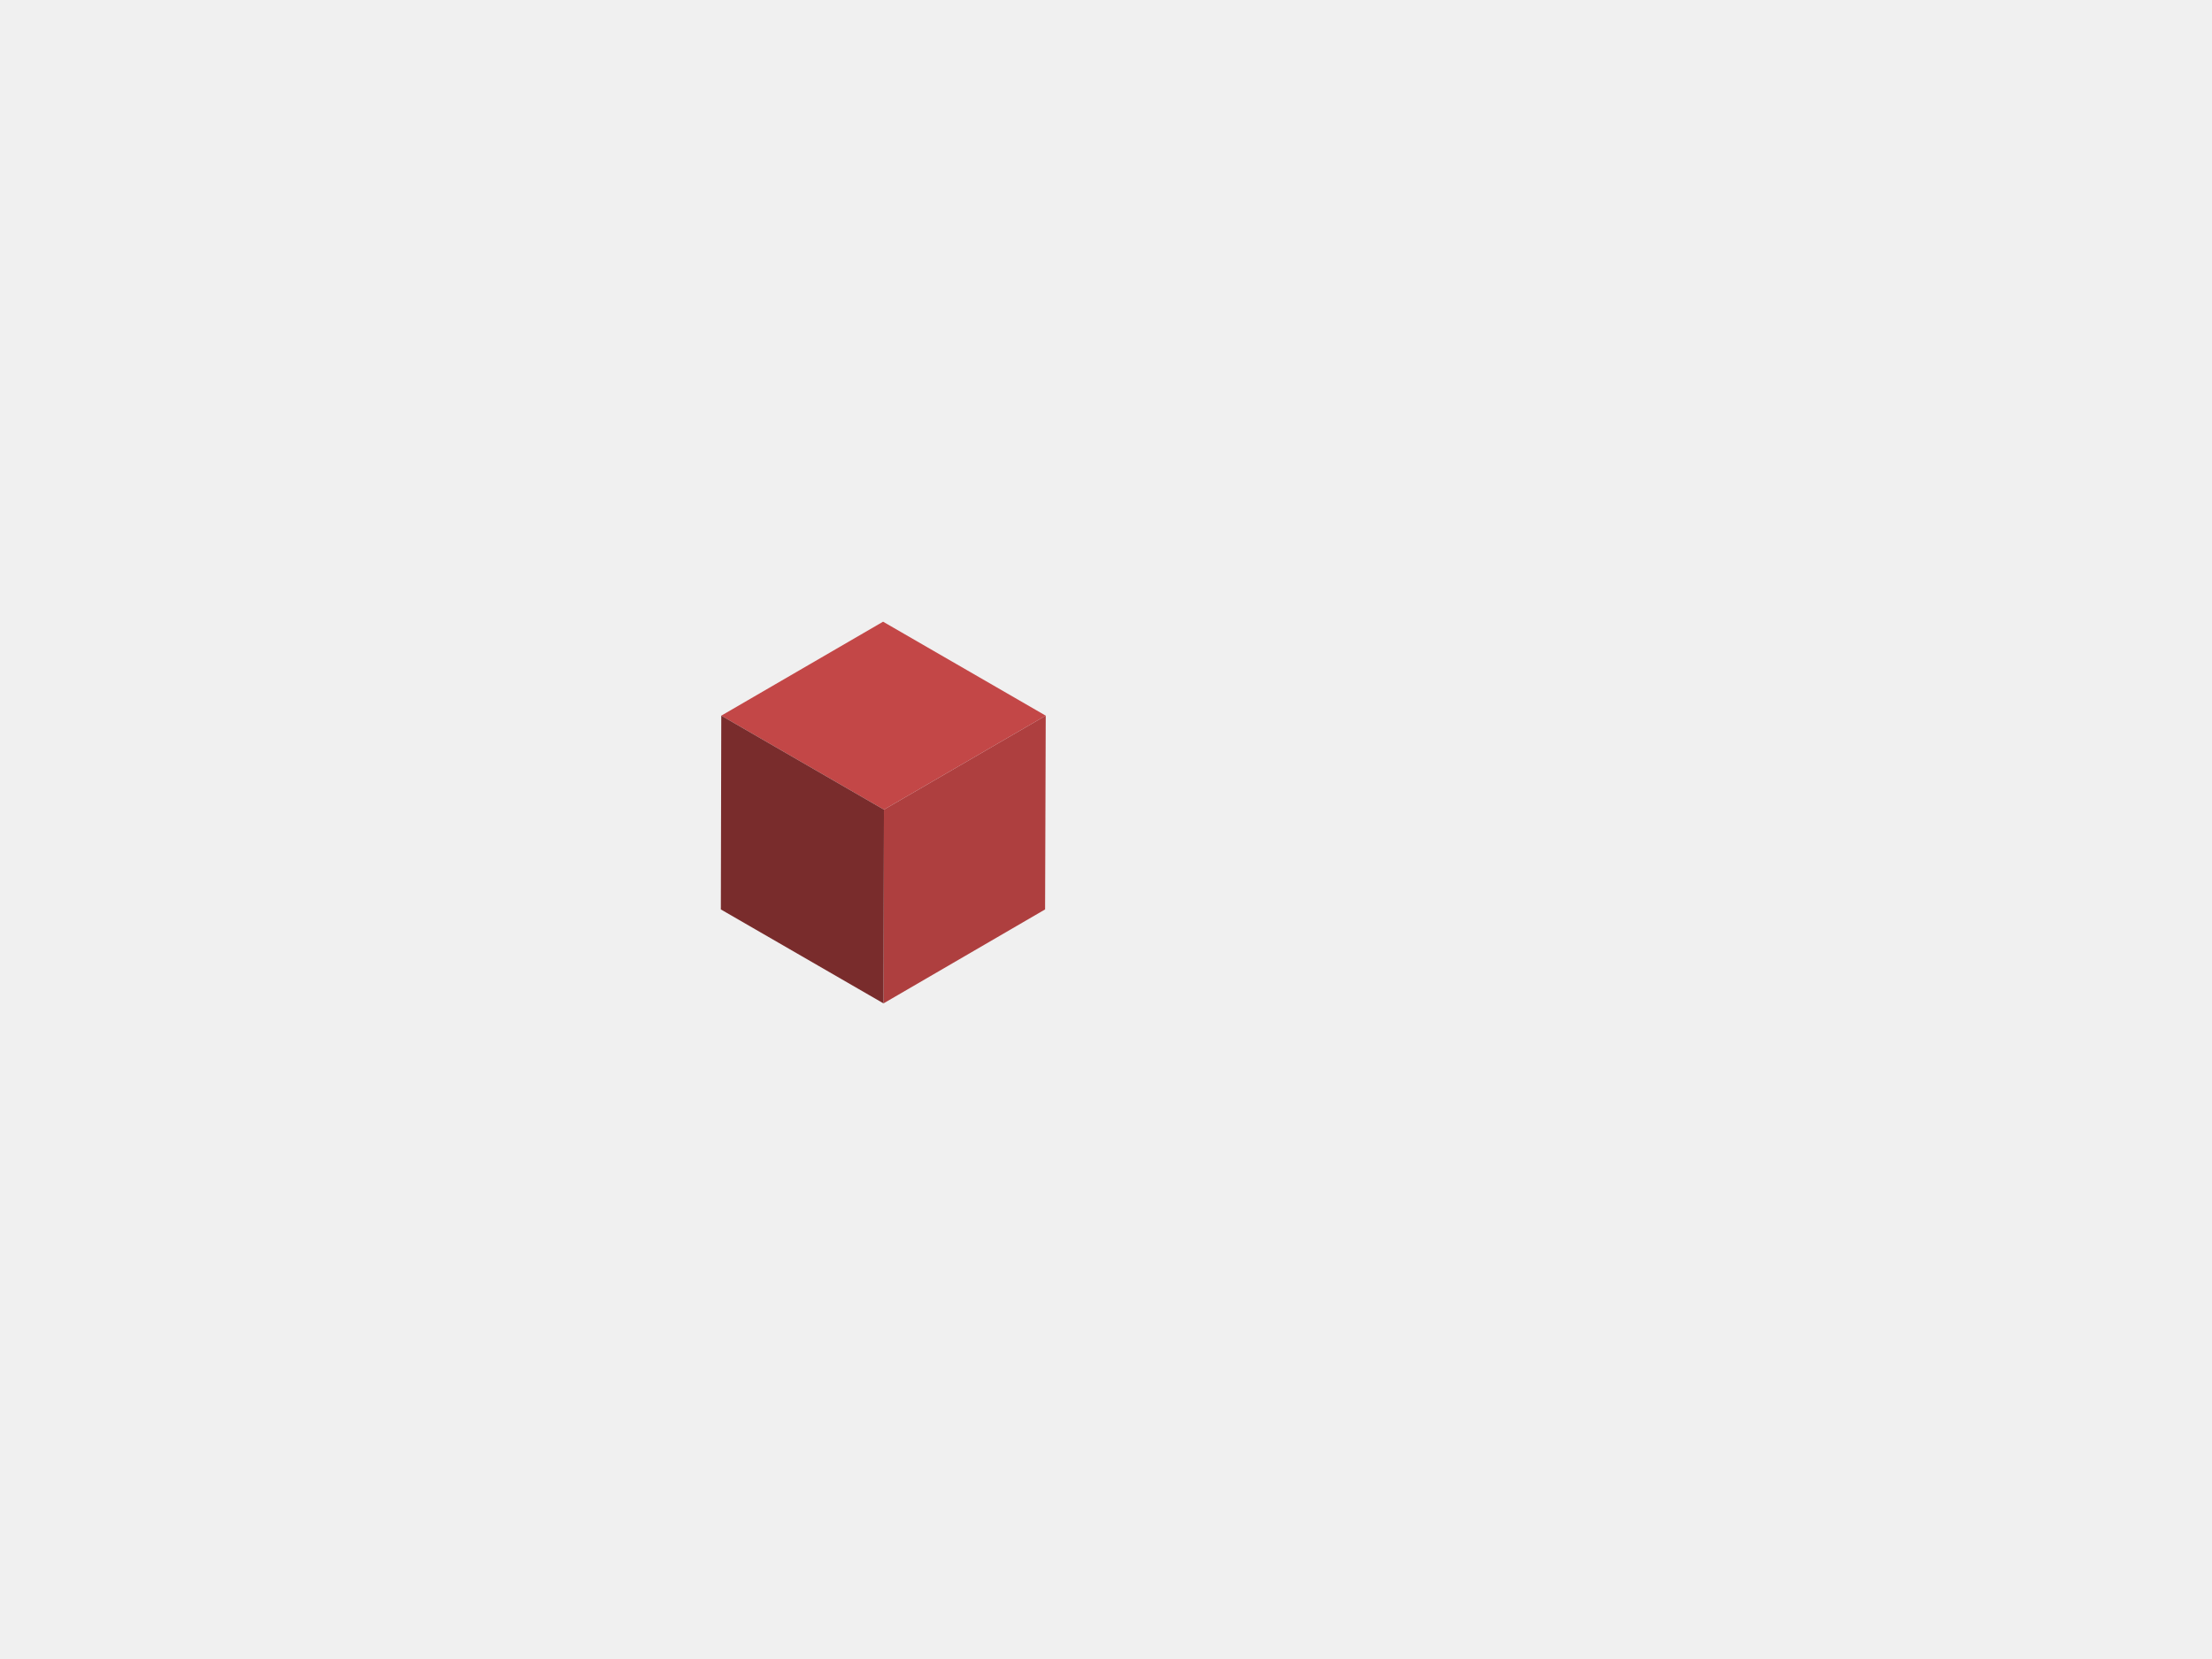
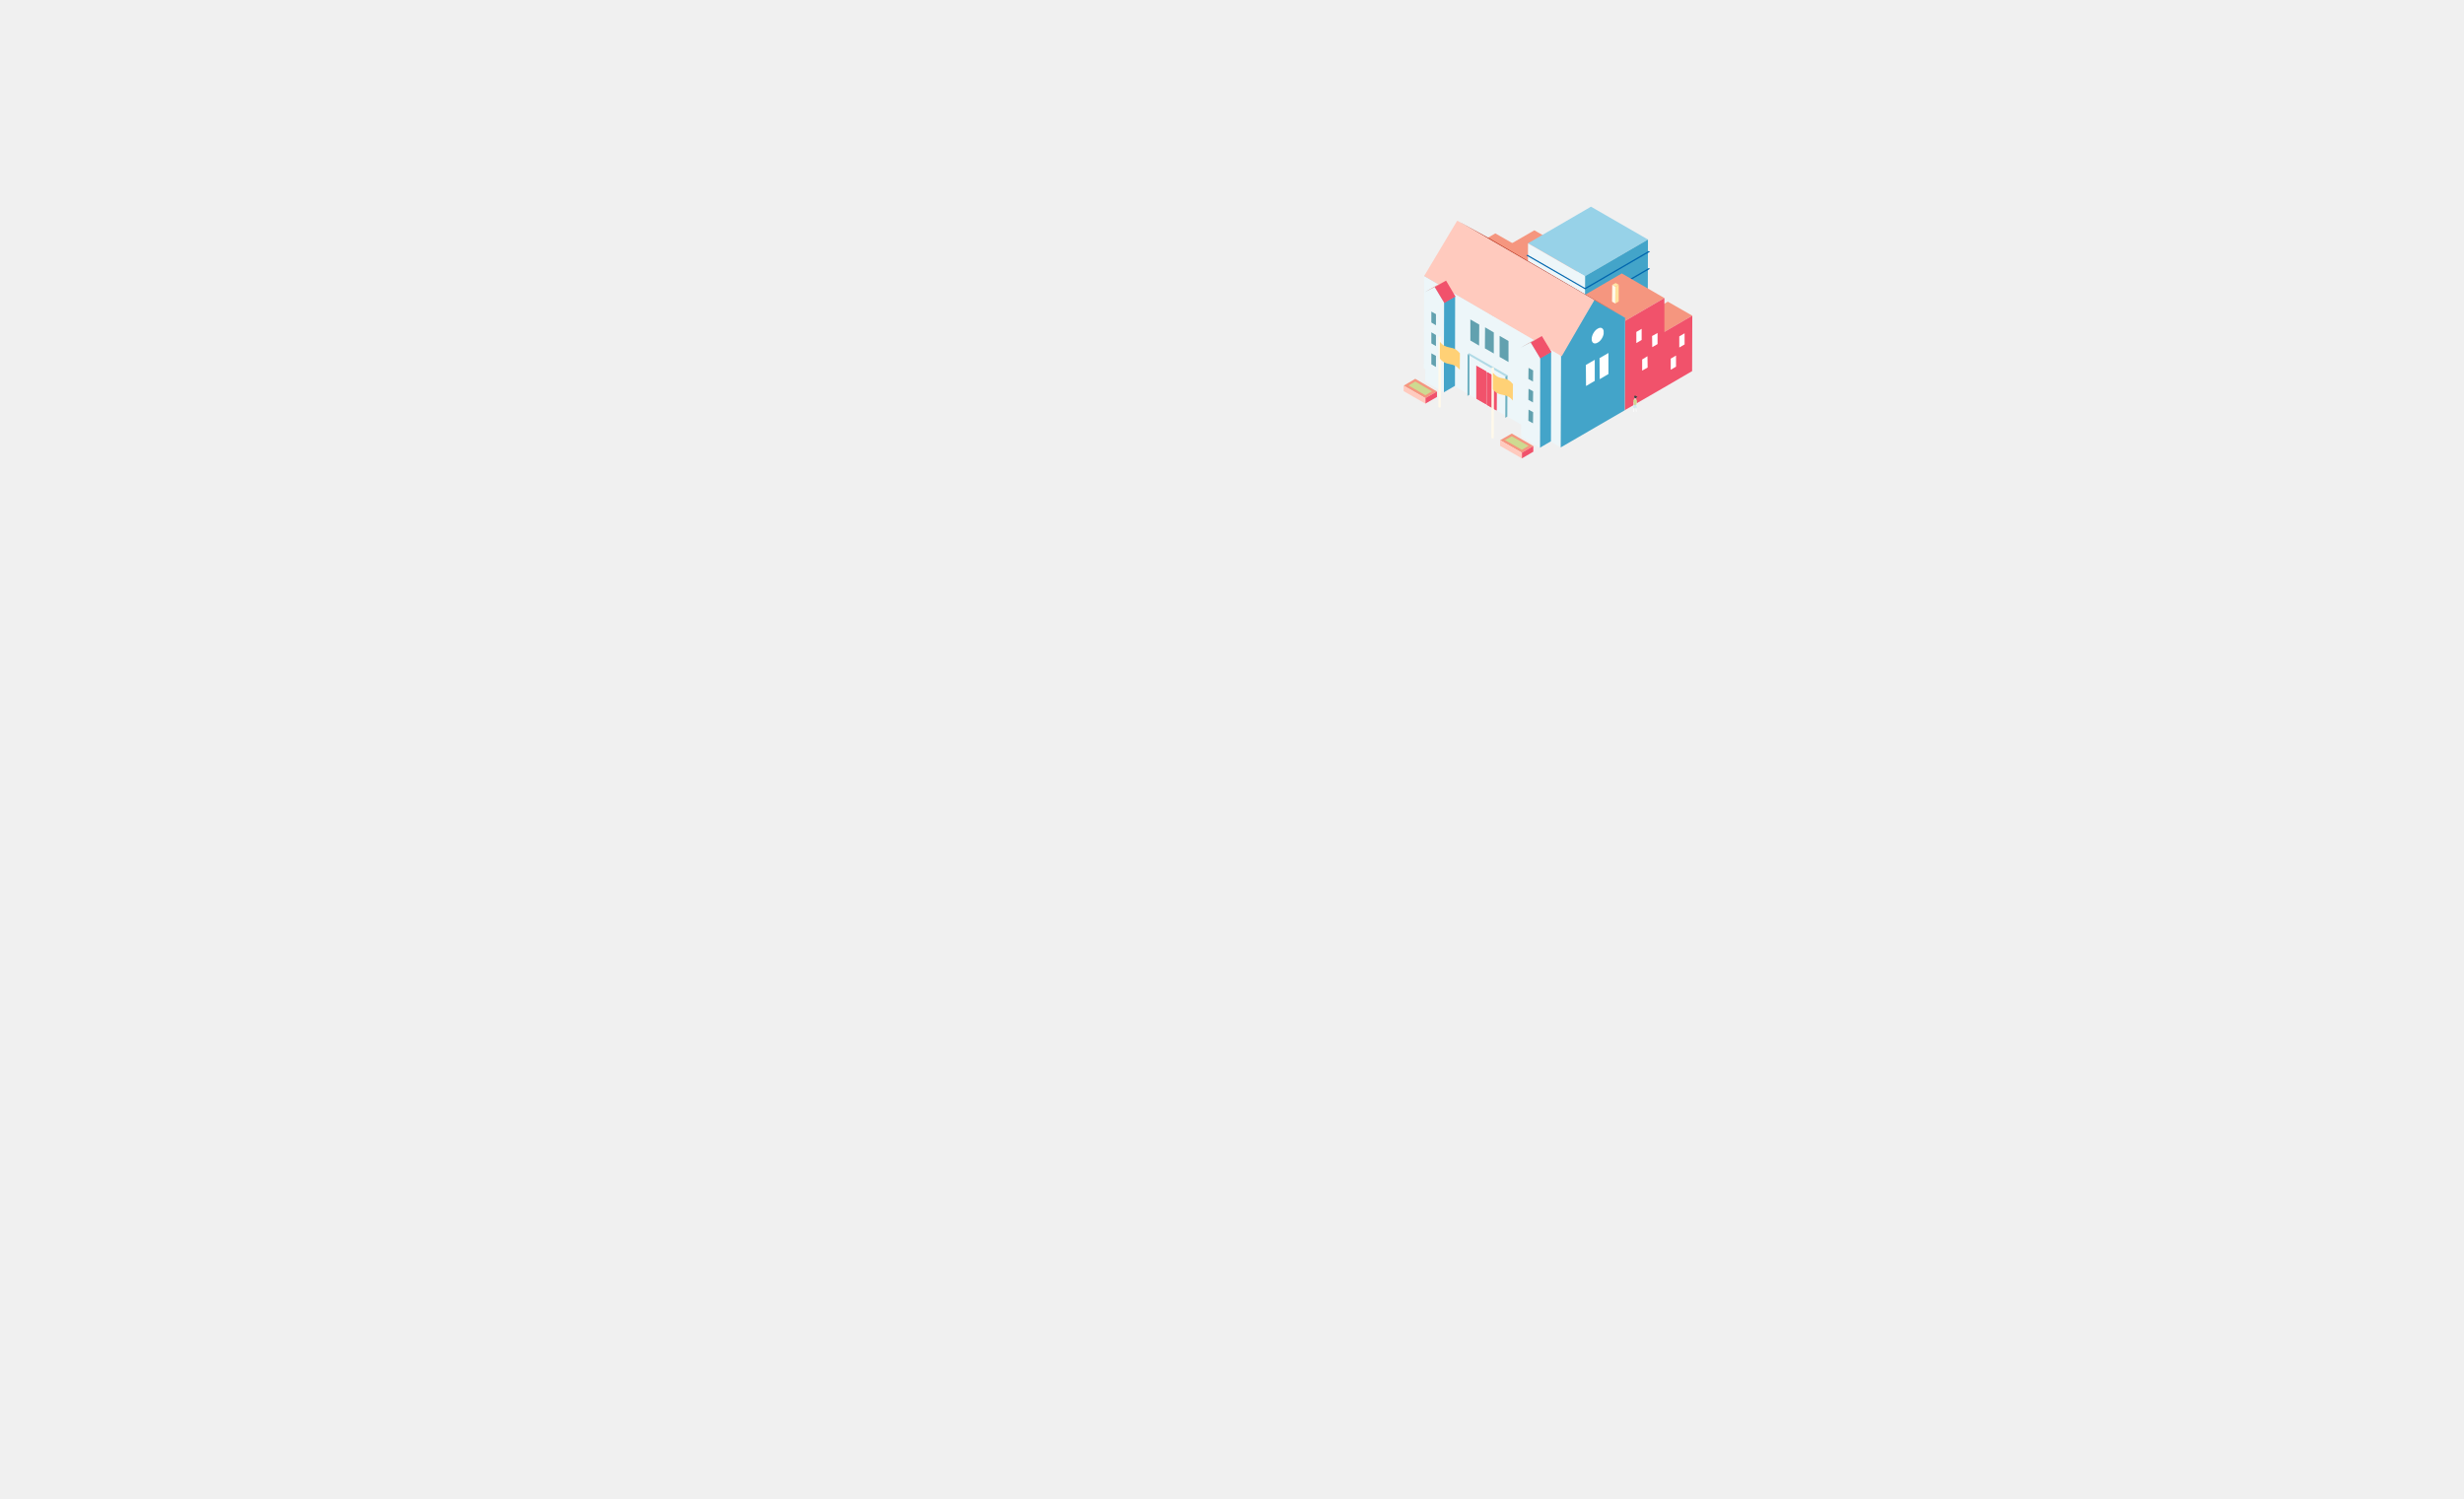
- <svg xmlns="http://www.w3.org/2000/svg" version="1.1" x="0px" y="0px" viewBox="0 0 1024 768" enable-background="new 0 0 1024 768" xml:space="preserve">
-   <g display="inline">
-     <g enable-background="new">
-       <g>
-         <polygon fill="#C34747" points="484.1,331.3 409.2,374.8 333.9,331.3 408.8,287.8" />
-       </g>
-       <g>
-         <polygon fill="#AE3F3F" points="484.1,331.3 483.8,421 409,464.5 409.2,374.8" />
-       </g>
-       <g>
-         <polygon fill="#792C2C" points="409.2,374.8 409,464.5 333.7,421 333.9,331.3" />
-       </g>
-     </g>
-   </g>
-   <g display="inline">
-     <g enable-background="new">
-       <defs>
-         <polygon id="SVGID_11_" enable-background="new" points="258.8,464.4 333.7,420.9 409,464.4 334.1,507.9     " />
-       </defs>
-       <clipPath id="SVGID_12_">
-         <use xlinkHref="#SVGID_11_" overflow="visible" />
-       </clipPath>
-       <g clip-path="url(#SVGID_12_)">
-         <polyline fill="#282828" points="409,464.4 333.7,420.9 258.8,464.4 334.1,507.9 409,464.4" />
-       </g>
-     </g>
-   </g>
+ <svg xmlns="http://www.w3.org/2000/svg" xmlns:xlink="http://www.w3.org/1999/xlink" version="1.1" id="Calque_1" x="0px" y="0px" viewBox="0 0 1440 875.8" enable-background="new 0 0 1440 875.8" xml:space="preserve">
+   <polygon fill="#F5967F" points="888.2,144.6 871.4,154.4 857.1,146.2 873.9,136.4 " />
+   <polygon fill="#F6A28F" points="888.2,144.6 888.1,177 871.3,186.7 871.4,154.4 " />
+   <polygon fill="#FEF4F2" points="871.4,154.4 871.3,186.7 857,178.5 857.1,146.2 " />
+   <polygon fill="#F5967F" points="921.6,148.9 898.4,162.4 873.5,148 896.7,134.6 " />
+   <polygon fill="#F6A28F" points="921.6,148.9 921.5,201.1 898.3,214.6 898.4,162.4 " />
+   <polygon fill="#FEF4F2" points="898.4,162.4 898.3,214.6 873.4,200.2 873.5,148 " />
+   <polygon fill="#97D2E8" points="963.1,140 926.3,161.4 893,142.2 929.8,120.8 " />
+   <polygon fill="#43A4C9" points="963.1,140 963,172.6 926.2,194 926.3,161.4 " />
+   <polygon fill="#EDF6F9" points="926.3,161.4 926.2,194 892.9,174.8 893,142.2 " />
+   <g enable-background="new    ">
+     <defs>
+       <polygon id="SVGID_302_" enable-background="new    " points="892,149.3 929.9,127.2 964.3,147.1 926.4,169.1   " />
+     </defs>
+     <clipPath id="SVGID_1_">
+       <use xlink:href="#SVGID_302_" overflow="visible" />
+     </clipPath>
+     <polyline clip-path="url(#SVGID_1_)" fill="#0066AE" points="964.3,147.1 963.5,146.7 926.3,168.3 892.7,148.9 892,149.3    926.4,169.1 964.3,147.1  " />
+   </g>
+   <g enable-background="new    ">
+     <defs>
+       <polygon id="SVGID_301_" enable-background="new    " points="892,159.3 929.9,137.2 964.3,157.1 926.4,179.1   " />
+     </defs>
+     <clipPath id="SVGID_2_">
+       <use xlink:href="#SVGID_301_" overflow="visible" />
+     </clipPath>
+     <polyline clip-path="url(#SVGID_2_)" fill="#0066AE" points="964.3,157.1 963.5,156.7 926.3,178.3 892.7,158.8 892,159.3    926.4,179.1 964.3,157.1  " />
+   </g>
+   <polygon fill="#F5967F" points="989,184.5 972.2,194.3 957.9,186.1 974.7,176.3 " />
+   <polygon fill="#FEF4F2" points="972.2,194.3 972.1,226.6 957.8,218.4 957.9,186.1 " />
+   <polygon fill="#F5967F" points="972.7,174.2 949.5,187.7 924.6,173.3 947.8,159.8 " />
+   <polygon fill="#F1526B" points="989,184.5 972.7,194 972.7,174.2 949.5,187.7 949.4,239.8 972.6,226.4 972.6,226.4 988.9,216.9 " />
+   <polygon fill="#FEF4F2" points="949.5,187.7 949.4,239.8 924.5,225.4 924.6,173.3 " />
+   <polygon fill="#FFE5A7" points="946,166.4 944.1,167.6 942.2,166.5 944.2,165.4 " />
+   <polygon fill="#FFE29E" points="946,166.4 946,176.2 944,177.4 944.1,167.6 " />
+   <polygon fill="#FFF9EA" points="944.1,167.6 944,177.4 942.1,176.3 942.2,166.5 " />
+   <g enable-background="new    ">
+     <defs>
+       <polygon id="SVGID_300_" enable-background="new    " points="956.3,200.5 956.3,194 959.4,192.2 959.4,198.7   " />
+     </defs>
+     <clipPath id="SVGID_3_">
+       <use xlink:href="#SVGID_300_" overflow="visible" />
+     </clipPath>
+     <polyline clip-path="url(#SVGID_3_)" fill="#FFFFFF" points="959.4,192.2 956.3,194 956.3,200.5 959.4,198.7 959.4,192.2  " />
+   </g>
+   <g enable-background="new    ">
+     <defs>
+       <polygon id="SVGID_299_" enable-background="new    " points="965.6,202.9 965.5,196.4 968.7,194.6 968.7,201.1   " />
+     </defs>
+     <clipPath id="SVGID_4_">
+       <use xlink:href="#SVGID_299_" overflow="visible" />
+     </clipPath>
+     <polyline clip-path="url(#SVGID_4_)" fill="#FFFFFF" points="968.7,194.6 965.5,196.4 965.6,202.9 968.7,201.1 968.7,194.6  " />
+   </g>
+   <g enable-background="new    ">
+     <defs>
+       <polygon id="SVGID_298_" enable-background="new    " points="959.7,216.6 959.7,210.1 962.8,208.2 962.9,214.8   " />
+     </defs>
+     <clipPath id="SVGID_5_">
+       <use xlink:href="#SVGID_298_" overflow="visible" />
+     </clipPath>
+     <polyline clip-path="url(#SVGID_5_)" fill="#FFFFFF" points="962.8,208.2 959.7,210.1 959.7,216.6 962.9,214.8 962.8,208.2  " />
+   </g>
+   <g enable-background="new    ">
+     <defs>
+       <polygon id="SVGID_297_" enable-background="new    " points="981.4,203.1 981.4,196.6 984.5,194.8 984.5,201.3   " />
+     </defs>
+     <clipPath id="SVGID_6_">
+       <use xlink:href="#SVGID_297_" overflow="visible" />
+     </clipPath>
+     <polyline clip-path="url(#SVGID_6_)" fill="#FFFFFF" points="984.5,194.8 981.4,196.6 981.4,203.1 984.5,201.3 984.5,194.8  " />
+   </g>
+   <g enable-background="new    ">
+     <defs>
+       <polygon id="SVGID_296_" enable-background="new    " points="976.4,216.1 976.4,209.6 979.5,207.8 979.5,214.3   " />
+     </defs>
+     <clipPath id="SVGID_7_">
+       <use xlink:href="#SVGID_296_" overflow="visible" />
+     </clipPath>
+     <polyline clip-path="url(#SVGID_7_)" fill="#FFFFFF" points="979.5,207.8 976.4,209.6 976.4,216.1 979.5,214.3 979.5,207.8  " />
+   </g>
+   <polygon fill="#EDF6F9" points="912.3,207.5 912.1,261.5 832.1,215.3 832.3,161.3 " />
+   <polygon fill="#B6DCE8" points="832.3,161.3 869.7,139.5 949.7,185.7 912.3,207.5 " />
+   <polygon fill="#43A4C9" points="949.7,185.7 931.7,175.4 912.3,207.5 912.1,261.5 949.5,239.8 949.7,185.7 " />
+   <polygon fill="#C1432F" points="931.7,175.4 851.6,129 870.6,139.4 950.7,186.2 " />
+   <polygon fill="#FFCABE" points="912.7,208.2 832.3,161.3 851.6,129 931.7,175.4 " />
+   <polygon fill="#43A4C9" points="900,209.2 906.5,205.5 906.4,257.9 899.9,261.7 " />
+   <polygon fill="#B6DCE8" points="889.2,203 895.7,199.2 906.5,205.5 900,209.2 " />
+   <polygon fill="#43A4C9" points="843.9,176.8 850.4,173.1 850.3,225.5 843.8,229.3 " />
+   <polygon fill="#B6DCE8" points="833.1,170.6 839.6,166.8 850.4,173.1 843.9,176.8 " />
+   <polygon fill="#F4A395" points="888.7,203.2 895.7,199.2 901.1,196.4 894.6,200.2 " />
+   <polygon fill="#EDF6F9" points="900,209.3 900,209.2 900,209.2 900,209.2 894.6,200.2 889.2,203 889.2,203 889,255.4 899.9,261.7   900,209.2 " />
+   <polygon fill="#F1526B" points="894.6,200.2 901.1,196.4 906.7,205.7 900.2,209.5 " />
+   <polygon fill="#F4A395" points="832.8,170.7 839.6,166.8 845.1,164 838.4,168 " />
+   <polygon fill="#EDF6F9" points="838.5,167.8 833.1,170.6 832.9,223 843.8,229.3 843.9,176.8 " />
+   <polygon fill="#F1526B" points="838.5,167.8 845.1,164 850.6,173.3 844.1,177.1 " />
+   <g>
+     <defs>
+       <polygon id="SVGID_295_" points="862.8,233 862.8,213.8 868.6,217.1 868.5,236.3   " />
+     </defs>
+     <use xlink:href="#SVGID_295_" overflow="visible" fill="#F1526B" />
+     <clipPath id="SVGID_8_">
+       <use xlink:href="#SVGID_295_" overflow="visible" />
+     </clipPath>
+     <polyline clip-path="url(#SVGID_8_)" fill="#F1526B" points="868.6,217.1 862.8,213.8 862.8,233 868.5,236.3 868.6,217.1  " />
+   </g>
+   <g>
+     <defs>
+       <polygon id="SVGID_294_" points="868.9,236.6 868.9,217.4 874.7,220.7 874.6,239.9   " />
+     </defs>
+     <use xlink:href="#SVGID_294_" overflow="visible" fill="#F1526B" />
+     <clipPath id="SVGID_9_">
+       <use xlink:href="#SVGID_294_" overflow="visible" />
+     </clipPath>
+     <polyline clip-path="url(#SVGID_9_)" fill="#F1526B" points="874.7,220.7 868.9,217.4 868.9,236.6 874.6,239.9 874.7,220.7  " />
+   </g>
+   <polygon fill="#6FB1C1" points="857.6,231.4 857.7,207.2 858.8,206.5 858.8,230.7 " />
+   <polygon fill="#6FB1C1" points="879.8,220 881,219.3 880.9,243.5 879.7,244.2 " />
+   <polygon fill="#B0DAE6" points="857.7,207.2 858.8,206.5 881,219.3 879.8,220 " />
+   <g enable-background="new    ">
+     <defs>
+       <polygon id="SVGID_293_" enable-background="new    " points="893.2,221.5 893.3,215 896,216.5 895.9,223   " />
+     </defs>
+     <clipPath id="SVGID_10_">
+       <use xlink:href="#SVGID_293_" overflow="visible" />
+     </clipPath>
+     <polyline clip-path="url(#SVGID_10_)" fill="#62A1AF" points="896,216.5 893.3,215 893.2,221.5 895.9,223 896,216.5  " />
+   </g>
+   <g enable-background="new    ">
+     <defs>
+       <polygon id="SVGID_292_" enable-background="new    " points="893.2,233.7 893.3,227.2 896,228.7 895.9,235.2   " />
+     </defs>
+     <clipPath id="SVGID_11_">
+       <use xlink:href="#SVGID_292_" overflow="visible" />
+     </clipPath>
+     <polyline clip-path="url(#SVGID_11_)" fill="#62A1AF" points="896,228.7 893.3,227.2 893.2,233.7 895.9,235.2 896,228.7  " />
+   </g>
+   <g enable-background="new    ">
+     <defs>
+       <polygon id="SVGID_291_" enable-background="new    " points="893.2,245.9 893.3,239.4 896,240.9 895.9,247.4   " />
+     </defs>
+     <clipPath id="SVGID_12_">
+       <use xlink:href="#SVGID_291_" overflow="visible" />
+     </clipPath>
+     <polyline clip-path="url(#SVGID_12_)" fill="#62A1AF" points="896,240.9 893.3,239.4 893.2,245.9 895.9,247.4 896,240.9  " />
+   </g>
+   <g enable-background="new    ">
+     <defs>
+       <polygon id="SVGID_290_" enable-background="new    " points="836.5,188.5 836.5,182.1 839.2,183.6 839.2,190.1   " />
+     </defs>
+     <clipPath id="SVGID_13_">
+       <use xlink:href="#SVGID_290_" overflow="visible" />
+     </clipPath>
+     <polyline clip-path="url(#SVGID_13_)" fill="#62A1AF" points="839.2,183.6 836.5,182.1 836.5,188.5 839.2,190.1 839.2,183.6  " />
+   </g>
+   <g enable-background="new    ">
+     <defs>
+       <polygon id="SVGID_289_" enable-background="new    " points="836.5,200.7 836.5,194.2 839.2,195.8 839.2,202.3   " />
+     </defs>
+     <clipPath id="SVGID_14_">
+       <use xlink:href="#SVGID_289_" overflow="visible" />
+     </clipPath>
+     <polyline clip-path="url(#SVGID_14_)" fill="#62A1AF" points="839.2,195.8 836.5,194.2 836.5,200.7 839.2,202.3 839.2,195.8  " />
+   </g>
+   <g enable-background="new    ">
+     <defs>
+       <polygon id="SVGID_288_" enable-background="new    " points="836.5,212.9 836.5,206.5 839.2,208 839.2,214.5   " />
+     </defs>
+     <clipPath id="SVGID_15_">
+       <use xlink:href="#SVGID_288_" overflow="visible" />
+     </clipPath>
+     <polyline clip-path="url(#SVGID_15_)" fill="#62A1AF" points="839.2,208 836.5,206.5 836.5,212.9 839.2,214.5 839.2,208  " />
+   </g>
+   <g enable-background="new    ">
+     <defs>
+       <polygon id="SVGID_287_" enable-background="new    " points="867.8,203.6 867.9,191.3 873,194.3 873,206.6   " />
+     </defs>
+     <clipPath id="SVGID_16_">
+       <use xlink:href="#SVGID_287_" overflow="visible" />
+     </clipPath>
+     <polyline clip-path="url(#SVGID_16_)" fill="#62A1AF" points="873,194.3 867.9,191.3 867.8,203.6 873,206.6 873,194.3  " />
+   </g>
+   <g enable-background="new    ">
+     <defs>
+       <polygon id="SVGID_286_" enable-background="new    " points="876.4,208.6 876.4,196.3 881.6,199.3 881.6,211.6   " />
+     </defs>
+     <clipPath id="SVGID_17_">
+       <use xlink:href="#SVGID_286_" overflow="visible" />
+     </clipPath>
+     <polyline clip-path="url(#SVGID_17_)" fill="#62A1AF" points="881.6,199.3 876.4,196.3 876.4,208.6 881.6,211.6 881.6,199.3  " />
+   </g>
+   <g enable-background="new    ">
+     <defs>
+       <polygon id="SVGID_285_" enable-background="new    " points="859.3,199 859.3,186.7 864.5,189.7 864.4,202   " />
+     </defs>
+     <clipPath id="SVGID_18_">
+       <use xlink:href="#SVGID_285_" overflow="visible" />
+     </clipPath>
+     <polyline clip-path="url(#SVGID_18_)" fill="#62A1AF" points="864.5,189.7 859.3,186.7 859.3,199 864.4,202 864.5,189.7  " />
+   </g>
+   <g enable-background="new    ">
+     <defs>
+       <polygon id="SVGID_284_" enable-background="new    " points="926.9,225.6 926.8,213.3 932,210.3 932,222.6   " />
+     </defs>
+     <clipPath id="SVGID_19_">
+       <use xlink:href="#SVGID_284_" overflow="visible" />
+     </clipPath>
+     <polyline clip-path="url(#SVGID_19_)" fill="#FFFFFF" points="932,210.3 926.8,213.3 926.9,225.6 932,222.6 932,210.3  " />
+   </g>
+   <g enable-background="new    ">
+     <defs>
+       <polygon id="SVGID_283_" enable-background="new    " points="934.9,221.6 934.8,209.3 940,206.3 940,218.6   " />
+     </defs>
+     <clipPath id="SVGID_20_">
+       <use xlink:href="#SVGID_283_" overflow="visible" />
+     </clipPath>
+     <polyline clip-path="url(#SVGID_20_)" fill="#FFFFFF" points="940,206.3 934.8,209.3 934.9,221.6 940,218.6 940,206.3  " />
+   </g>
+   <g enable-background="new    ">
+     <defs>
+       <polygon id="SVGID_282_" enable-background="new    " points="930.1,202.3 930.1,194.1 937.2,190 937.2,198.2   " />
+     </defs>
+     <clipPath id="SVGID_21_">
+       <use xlink:href="#SVGID_282_" overflow="visible" />
+     </clipPath>
+     <path clip-path="url(#SVGID_21_)" fill="#FFFFFF" d="M933.7,192.1c-2,1.1-3.5,3.9-3.5,6.1c0,2.3,1.6,3.2,3.6,2   c2-1.1,3.5-3.9,3.5-6.1C937.2,191.8,935.6,190.9,933.7,192.1" />
+   </g>
+   <path fill="#FFF9EA" d="M873.1,215l-0.1,40.8c0,0.1-0.1,0.2-0.2,0.3c-0.3,0.2-0.7,0.2-1,0c-0.1-0.1-0.2-0.2-0.2-0.3l0.1-40.8  c0,0.1,0.1,0.2,0.2,0.3c0.3,0.2,0.7,0.2,1,0C873,215.3,873.1,215.2,873.1,215z" />
+   <path fill="#FFF9EA" d="M872.9,214.8c0.3,0.2,0.3,0.4,0,0.6c-0.3,0.2-0.7,0.2-1,0c-0.3-0.2-0.3-0.4,0-0.6  C872.2,214.6,872.6,214.6,872.9,214.8z" />
+   <g enable-background="new    ">
+     <defs>
+       <polygon id="SVGID_281_" enable-background="new    " points="872.5,228.3 872.5,216.9 884.2,223.7 884.1,235.1   " />
+     </defs>
+     <clipPath id="SVGID_22_">
+       <use xlink:href="#SVGID_281_" overflow="visible" />
+     </clipPath>
+     <path clip-path="url(#SVGID_22_)" fill="#FFD176" d="M881.7,222.2c-1.1-0.6-2.2-0.9-3.4-1.1c-1.1-0.2-2.2-0.4-3.4-1.1   c-0.8-0.5-1.6-1.2-2.5-2.3c0,3.2,0,6.5,0,9.7c0.8,1.1,1.6,1.8,2.5,2.3c1.1,0.6,2.2,0.9,3.4,1.1c1.1,0.2,2.2,0.5,3.4,1.1   c0.8,0.5,1.6,1.2,2.5,2.3c0-3.2,0-6.5,0-9.7C883.3,223.4,882.5,222.7,881.7,222.2" />
+   </g>
+   <path fill="#FFF9EA" d="M842.1,197l-0.1,40.8c0,0.1-0.1,0.2-0.2,0.3c-0.3,0.2-0.7,0.2-1,0c-0.1-0.1-0.2-0.2-0.2-0.3l0.1-40.8  c0,0.1,0.1,0.2,0.2,0.3c0.3,0.2,0.7,0.2,1,0C842,197.3,842.1,197.2,842.1,197z" />
+   <path fill="#FFF9EA" d="M841.9,196.8c0.3,0.2,0.3,0.4,0,0.6c-0.3,0.2-0.7,0.2-1,0c-0.3-0.2-0.3-0.4,0-0.6  C841.2,196.6,841.6,196.6,841.9,196.8z" />
+   <g enable-background="new    ">
+     <defs>
+       <polygon id="SVGID_280_" enable-background="new    " points="841.5,210.3 841.5,198.9 853.2,205.7 853.1,217.1   " />
+     </defs>
+     <clipPath id="SVGID_23_">
+       <use xlink:href="#SVGID_280_" overflow="visible" />
+     </clipPath>
+     <path clip-path="url(#SVGID_23_)" fill="#FFD176" d="M850.7,204.2c-1.1-0.6-2.2-0.9-3.4-1.1c-1.1-0.2-2.2-0.5-3.4-1.1   c-0.8-0.5-1.6-1.2-2.5-2.3c0,3.2,0,6.5,0,9.7c0.8,1.1,1.6,1.8,2.5,2.3c1.1,0.6,2.2,0.9,3.4,1.1c1.1,0.2,2.2,0.5,3.4,1.1   c0.8,0.5,1.6,1.2,2.5,2.3c0-3.2,0-6.5,0-9.7C852.3,205.4,851.5,204.7,850.7,204.2" />
+   </g>
+   <polygon fill="#F5967F" points="896.1,260.7 889.4,264.6 876.7,257.3 883.5,253.4 " />
+   <polygon fill="#F1526B" points="896.1,260.7 896.1,264 889.4,267.9 889.4,264.6 " />
+   <polygon fill="#FFCABE" points="889.4,264.6 889.4,267.9 876.7,260.6 876.7,257.3 " />
+   <g enable-background="new    ">
+     <defs>
+       <polygon id="SVGID_279_" enable-background="new    " points="879.5,257.2 883.5,255 893.3,260.6 889.4,262.9   " />
+     </defs>
+     <clipPath id="SVGID_24_">
+       <use xlink:href="#SVGID_279_" overflow="visible" />
+     </clipPath>
+     <polyline clip-path="url(#SVGID_24_)" fill="#CEDA91" points="893.3,260.6 883.5,255 879.5,257.2 889.4,262.9 893.3,260.6  " />
+   </g>
+   <polygon fill="#F5967F" points="839.8,228.8 833,232.7 820.3,225.4 827.1,221.4 " />
+   <polygon fill="#F1526B" points="839.8,228.8 839.8,232 833,235.9 833,232.7 " />
+   <polygon fill="#FFCABE" points="833,232.7 833,235.9 820.3,228.6 820.3,225.4 " />
+   <g enable-background="new    ">
+     <defs>
+       <polygon id="SVGID_278_" enable-background="new    " points="823.2,225.3 827.1,223 836.9,228.7 833,231   " />
+     </defs>
+     <clipPath id="SVGID_25_">
+       <use xlink:href="#SVGID_278_" overflow="visible" />
+     </clipPath>
+     <polyline clip-path="url(#SVGID_25_)" fill="#CEDA91" points="836.9,228.7 827.1,223 823.2,225.3 833,231 836.9,228.7  " />
+   </g>
+   <ellipse fill="#FFFFFF" cx="955.7" cy="232.3" rx="0.7" ry="0.8" />
+   <path fill="#3F3F3F" d="M956.9,231.7c0,0,0,0.5-0.8,0.5c-0.7,0-0.8-0.4-0.8-0.4l-0.2,0.2c0,0-0.2-0.2,0.1-0.6c0,0,0.6-0.5,0.9,0.1  C956.4,231.9,956.9,231.7,956.9,231.7z" />
+   <path fill="#FFFFFF" d="M955.6,233v0.3c0,0,0.4-0.1,0.5,0.1c0,0,0,0.4-0.5,0.4c-0.5,0-0.6-0.5-0.6-0.5s0.3-0.1,0.4,0  c0,0,0-0.4,0-0.4L955.6,233z" />
+   <path fill="#FFFFFF" d="M956.5,234.8c0,0,0,2.5,0,2.5s0,0.2-0.1,0.2c-0.2,0-0.2-0.2-0.2-0.2l0-2.6L956.5,234.8z" />
+   <path fill="#FFFFFF" d="M955.1,238.1c0,0-0.1,2.5-0.1,2.5s0,0.2-0.2,0.2c-0.2,0-0.2-0.2-0.2-0.2l0.1-2.6L955.1,238.1z" />
+   <path fill="#FFFFFF" d="M956.3,238c0,0,0.1,2.5,0.1,2.5s0,0.2-0.1,0.2c-0.2,0-0.2-0.2-0.2-0.2l-0.2-2.6L956.3,238z" />
+   <path fill="#FFFFFF" d="M954.9,235c0,0,0,2.5,0,2.5s0,0.2-0.1,0.2c-0.2,0-0.2-0.2-0.2-0.2l0-2.6L954.9,235z" />
+   <path fill="#3F3F3F" d="M955.1,232.5c0,0,0.6,0.6,1.3,0.1c0,0,0,0,0,0c0.1-0.1,0.3-0.7-0.1-1c0-0.1-1.1,0-1.1,0  S954.9,232,955.1,232.5z" />
+   <polygon fill="#BCE5EC" points="956.3,236.4 956.4,238.6 955.9,238.6 955.8,236.9 955.3,237 955.3,238.6 954.7,238.6 954.8,236.5   " />
+   <path fill="#CEDA91" d="M956.1,233.3c0,0,0.6,0,0.6,1.6c0,0-0.3,0-0.3,0v1.7l-1.5,0V235l-0.4-0.1c0,0-0.1-1.6,0.7-1.6  c0,0-0.1,0.4,0.4,0.4C955.6,233.8,956.1,233.8,956.1,233.3z" />
</svg>
